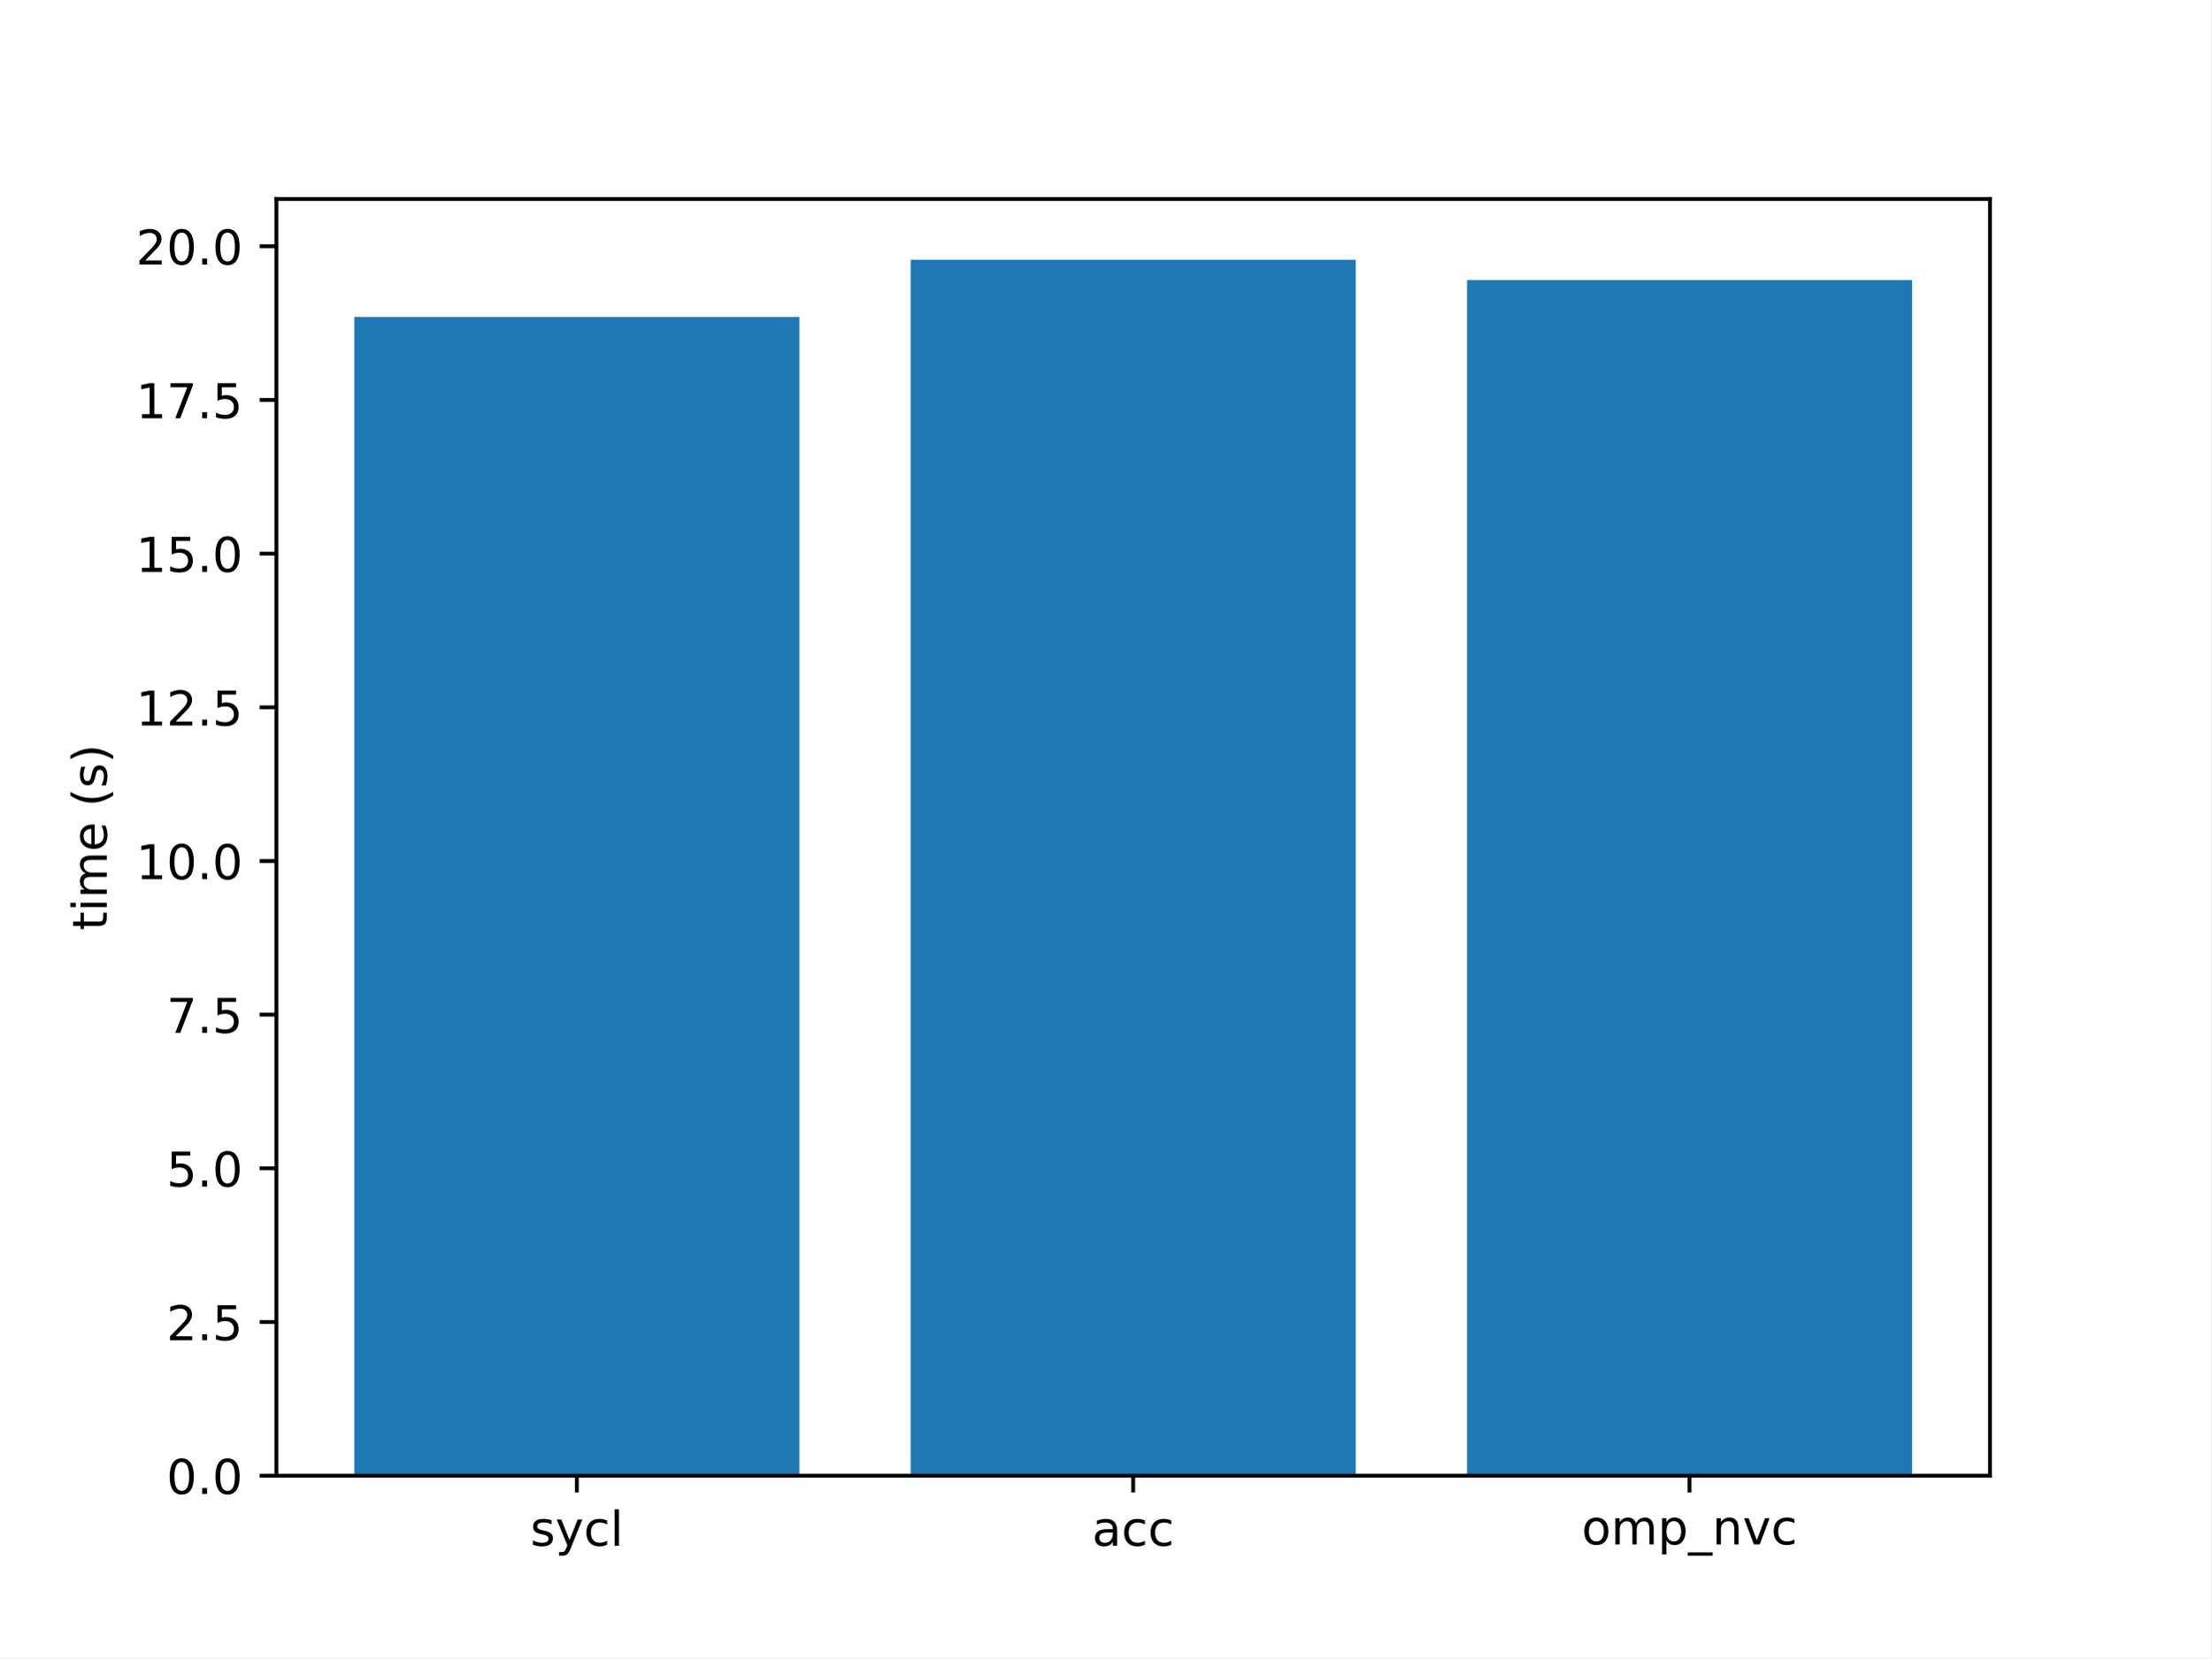
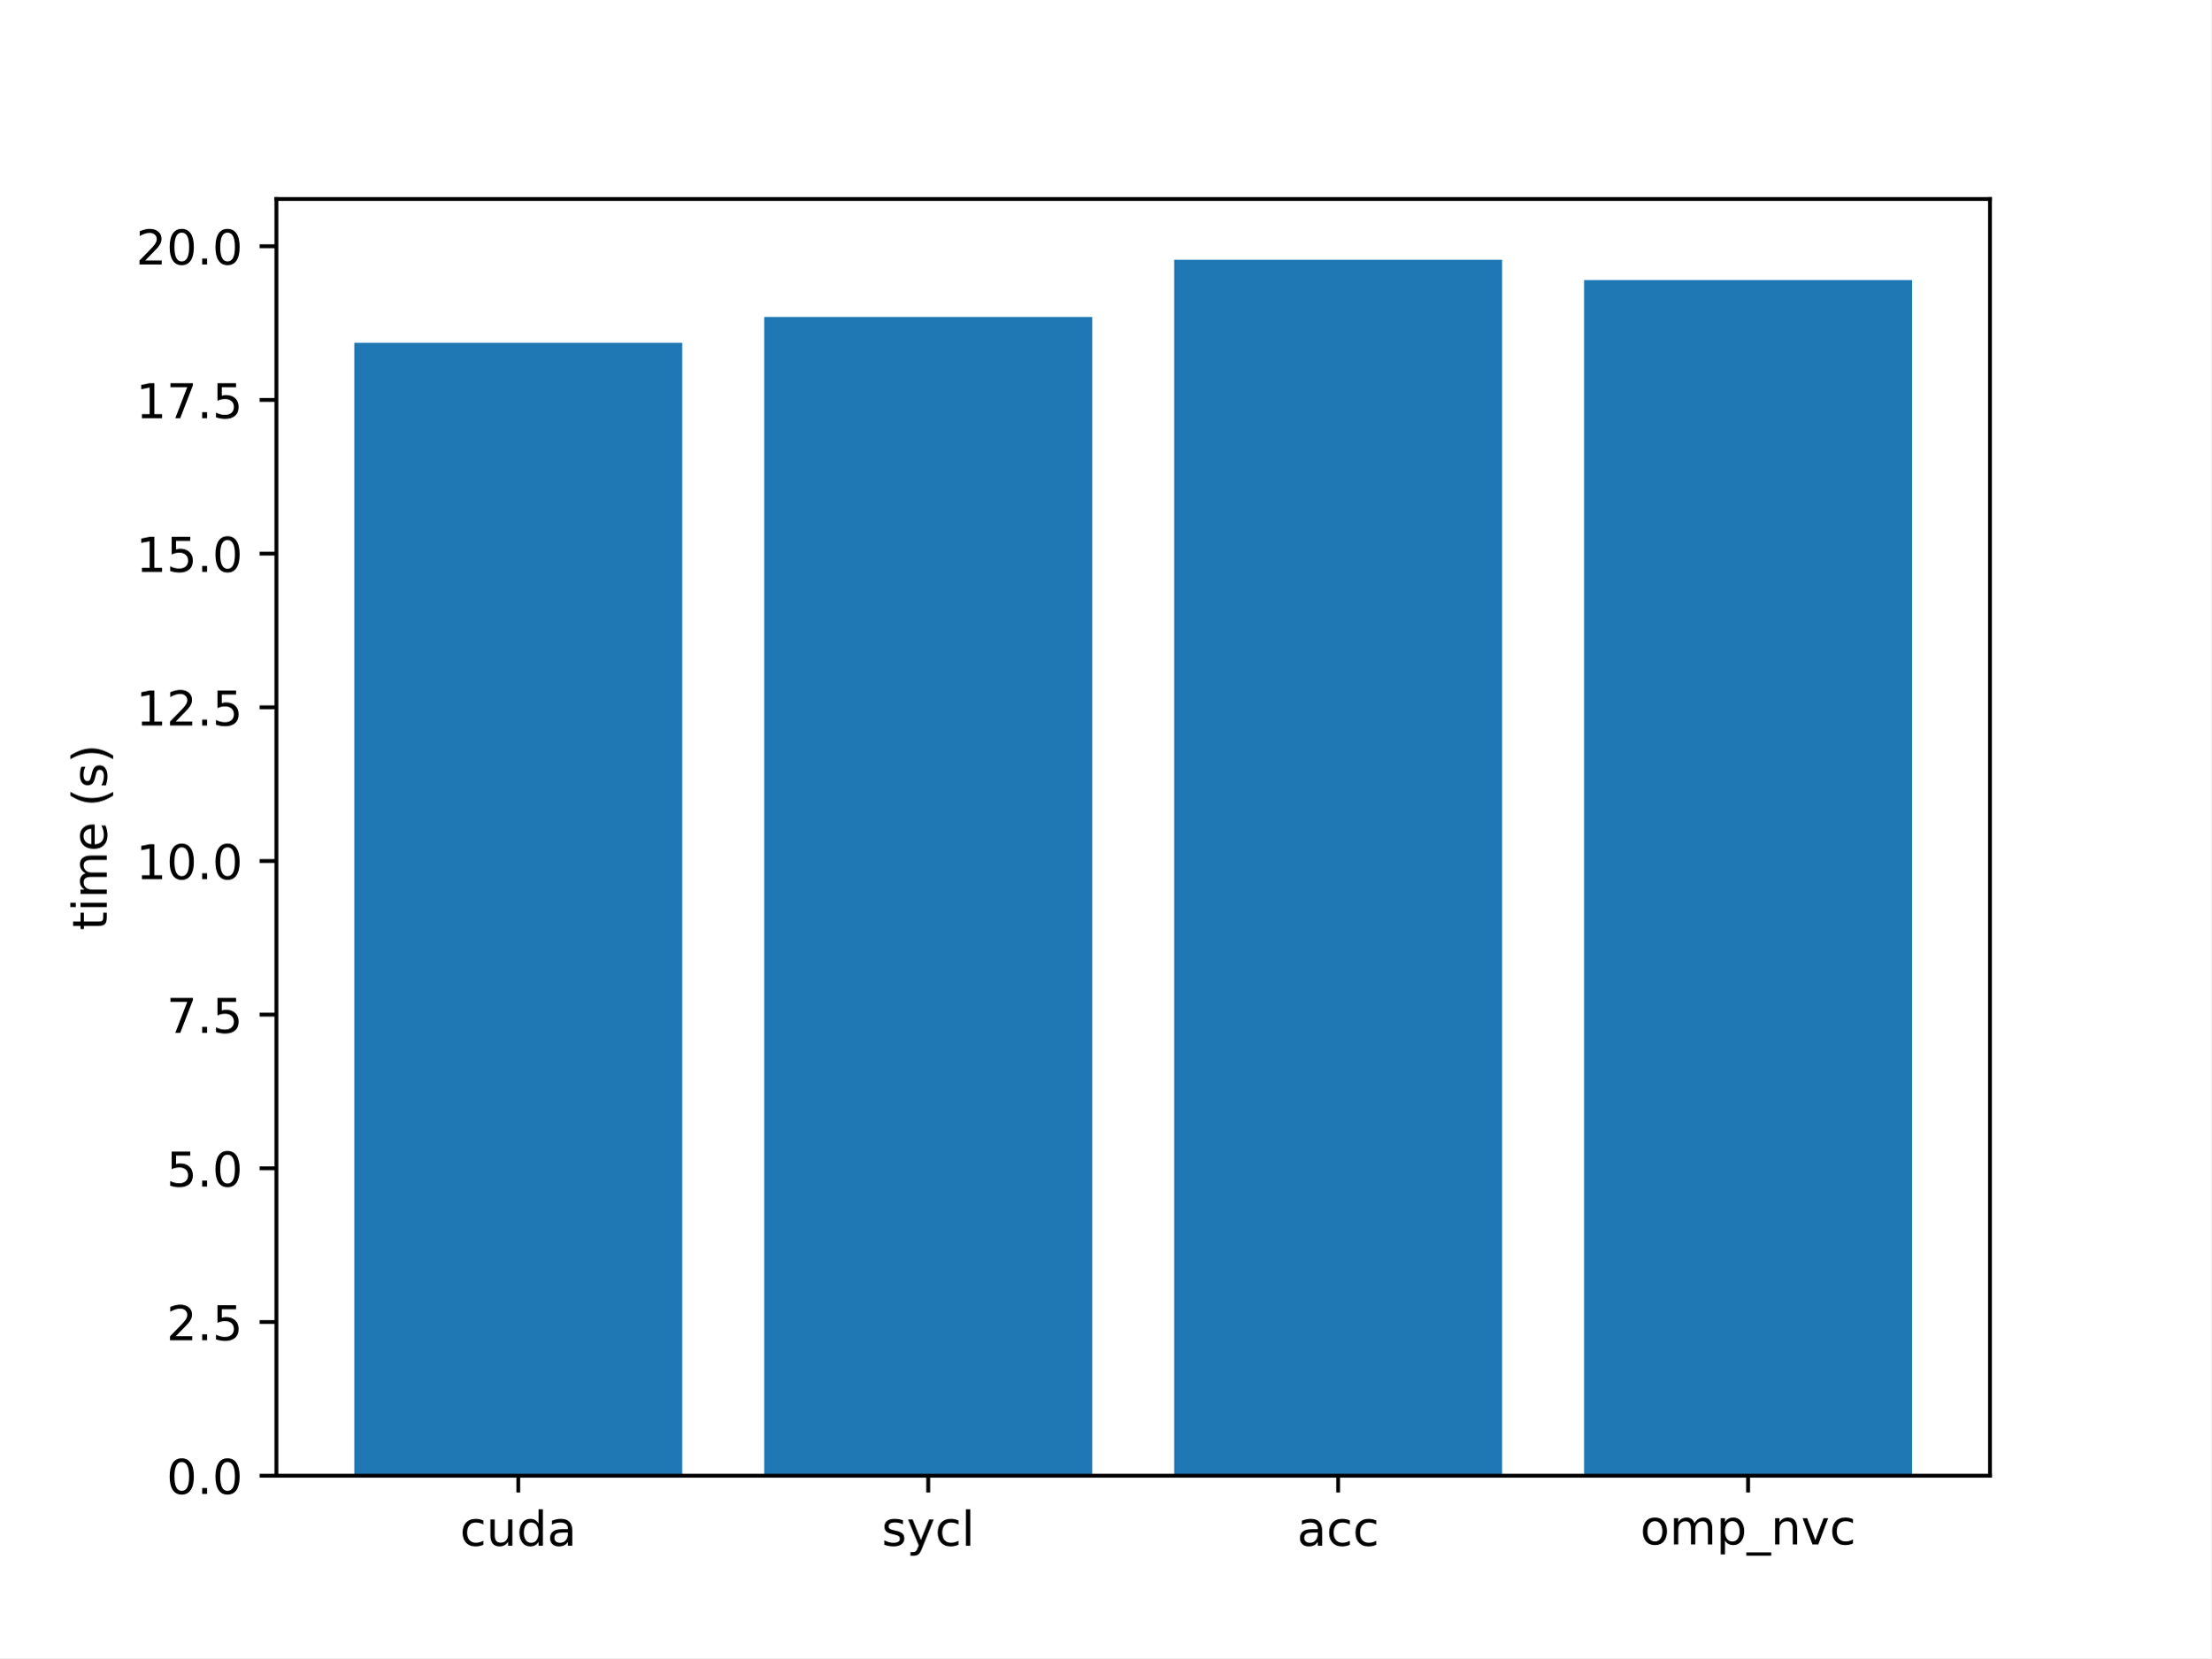
<svg xmlns="http://www.w3.org/2000/svg" xmlns:xlink="http://www.w3.org/1999/xlink" width="460.8pt" height="345.6pt" viewBox="0 0 460.8 345.6" version="1.1">
  <defs>
    <style type="text/css">*{stroke-linejoin: round; stroke-linecap: butt}</style>
  </defs>
  <g id="figure_1">
    <g id="patch_1">
      <path d="M 0 345.6  L 460.8 345.6  L 460.8 0  L 0 0  z " style="fill: #ffffff" />
    </g>
    <g id="axes_1">
      <g id="patch_2">
        <path d="M 57.6 307.584  L 414.72 307.584  L 414.72 41.472  L 57.6 41.472  z " style="fill: #ffffff" />
      </g>
      <g id="patch_3">
-         <path d="M 73.833 307.584  L 166.591 307.584  L 166.591 66.06  L 73.833 66.06  z " clip-path="url(#p9922073d2f)" style="fill: #1f77b4" />
+         <path d="M 73.833 307.584  L 142.181 307.584  L 142.181 71.441  L 73.833 71.441  z " clip-path="url(#p222f83604e)" style="fill: #1f77b4" />
      </g>
      <g id="patch_4">
-         <path d="M 189.781 307.584  L 282.539 307.584  L 282.539 54.144  L 189.781 54.144  z " clip-path="url(#p9922073d2f)" style="fill: #1f77b4" />
+         <path d="M 159.268 307.584  L 227.616 307.584  L 227.616 66.06  L 159.268 66.06  z " clip-path="url(#p222f83604e)" style="fill: #1f77b4" />
      </g>
      <g id="patch_5">
-         <path d="M 305.729 307.584  L 398.487 307.584  L 398.487 58.372  L 305.729 58.372  z " clip-path="url(#p9922073d2f)" style="fill: #1f77b4" />
+         <path d="M 244.704 307.584  L 313.052 307.584  L 313.052 54.144  L 244.704 54.144  z " clip-path="url(#p222f83604e)" style="fill: #1f77b4" />
+       </g>
+       <g id="patch_6">
+         <path d="M 330.139 307.584  L 398.487 307.584  L 398.487 58.372  L 330.139 58.372  z " clip-path="url(#p222f83604e)" style="fill: #1f77b4" />
      </g>
      <g id="matplotlib.axis_1">
        <g id="xtick_1">
          <g id="line2d_1">
            <defs>
-               <path id="mb2f488cdf9" d="M 0 0  L 0 3.5  " style="stroke: #000000; stroke-width: 0.8" />
+               <path id="mb27f988db0" d="M 0 0  L 0 3.5  " style="stroke: #000000; stroke-width: 0.8" />
            </defs>
            <g>
-               <use xlink:href="#mb2f488cdf9" x="120.212" y="307.584" style="stroke: #000000; stroke-width: 0.8" />
+               <use xlink:href="#mb27f988db0" x="108.007" y="307.584" style="stroke: #000000; stroke-width: 0.8" />
            </g>
          </g>
          <g id="text_1">
-             <g transform="translate(107.3315 322.1824) scale(0.1 -0.1)">
+             <g transform="translate(92.67252 322.1824) scale(0.1 -0.1)">
              <defs>
                <path id="DejaVuSans-20" transform="scale(0.015625)" />
+                 <path id="DejaVuSans-63" d="M 3122 3366  L 3122 2828  Q 2878 2963 2633 3030  Q 2388 3097 2138 3097  Q 1578 3097 1268 2742  Q 959 2388 959 1747  Q 959 1106 1268 751  Q 1578 397 2138 397  Q 2388 397 2633 464  Q 2878 531 3122 666  L 3122 134  Q 2881 22 2623 -34  Q 2366 -91 2075 -91  Q 1284 -91 818 406  Q 353 903 353 1747  Q 353 2603 823 3093  Q 1294 3584 2113 3584  Q 2378 3584 2631 3529  Q 2884 3475 3122 3366  z " transform="scale(0.015625)" />
+                 <path id="DejaVuSans-75" d="M 544 1381  L 544 3500  L 1119 3500  L 1119 1403  Q 1119 906 1312 657  Q 1506 409 1894 409  Q 2359 409 2629 706  Q 2900 1003 2900 1516  L 2900 3500  L 3475 3500  L 3475 0  L 2900 0  L 2900 538  Q 2691 219 2414 64  Q 2138 -91 1772 -91  Q 1169 -91 856 284  Q 544 659 544 1381  z M 1991 3584  L 1991 3584  z " transform="scale(0.015625)" />
+                 <path id="DejaVuSans-64" d="M 2906 2969  L 2906 4863  L 3481 4863  L 3481 0  L 2906 0  L 2906 525  Q 2725 213 2448 61  Q 2172 -91 1784 -91  Q 1150 -91 751 415  Q 353 922 353 1747  Q 353 2572 751 3078  Q 1150 3584 1784 3584  Q 2172 3584 2448 3432  Q 2725 3281 2906 2969  z M 947 1747  Q 947 1113 1208 752  Q 1469 391 1925 391  Q 2381 391 2643 752  Q 2906 1113 2906 1747  Q 2906 2381 2643 2742  Q 2381 3103 1925 3103  Q 1469 3103 1208 2742  Q 947 2381 947 1747  z " transform="scale(0.015625)" />
+                 <path id="DejaVuSans-61" d="M 2194 1759  Q 1497 1759 1228 1600  Q 959 1441 959 1056  Q 959 750 1161 570  Q 1363 391 1709 391  Q 2188 391 2477 730  Q 2766 1069 2766 1631  L 2766 1759  L 2194 1759  z M 3341 1997  L 3341 0  L 2766 0  L 2766 531  Q 2569 213 2275 61  Q 1981 -91 1556 -91  Q 1019 -91 701 211  Q 384 513 384 1019  Q 384 1609 779 1909  Q 1175 2209 1959 2209  L 2766 2209  L 2766 2266  Q 2766 2663 2505 2880  Q 2244 3097 1772 3097  Q 1472 3097 1187 3025  Q 903 2953 641 2809  L 641 3341  Q 956 3463 1253 3523  Q 1550 3584 1831 3584  Q 2591 3584 2966 3190  Q 3341 2797 3341 1997  z " transform="scale(0.015625)" />
+               </defs>
+               <use xlink:href="#DejaVuSans-20" />
+               <use xlink:href="#DejaVuSans-63" x="31.787" />
+               <use xlink:href="#DejaVuSans-75" x="86.768" />
+               <use xlink:href="#DejaVuSans-64" x="150.146" />
+               <use xlink:href="#DejaVuSans-61" x="213.623" />
+               <use xlink:href="#DejaVuSans-20" x="274.902" />
+             </g>
+           </g>
+         </g>
+         <g id="xtick_2">
+           <g id="line2d_2">
+             <g>
+               <use xlink:href="#mb27f988db0" x="193.442" y="307.584" style="stroke: #000000; stroke-width: 0.8" />
+             </g>
+           </g>
+           <g id="text_2">
+             <g transform="translate(180.5618 322.1824) scale(0.1 -0.1)">
+               <defs>
                <path id="DejaVuSans-73" d="M 2834 3397  L 2834 2853  Q 2591 2978 2328 3040  Q 2066 3103 1784 3103  Q 1356 3103 1142 2972  Q 928 2841 928 2578  Q 928 2378 1081 2264  Q 1234 2150 1697 2047  L 1894 2003  Q 2506 1872 2764 1633  Q 3022 1394 3022 966  Q 3022 478 2636 193  Q 2250 -91 1575 -91  Q 1294 -91 989 -36  Q 684 19 347 128  L 347 722  Q 666 556 975 473  Q 1284 391 1588 391  Q 1994 391 2212 530  Q 2431 669 2431 922  Q 2431 1156 2273 1281  Q 2116 1406 1581 1522  L 1381 1569  Q 847 1681 609 1914  Q 372 2147 372 2553  Q 372 3047 722 3315  Q 1072 3584 1716 3584  Q 2034 3584 2315 3537  Q 2597 3491 2834 3397  z " transform="scale(0.015625)" />
                <path id="DejaVuSans-79" d="M 2059 -325  Q 1816 -950 1584 -1140  Q 1353 -1331 966 -1331  L 506 -1331  L 506 -850  L 844 -850  Q 1081 -850 1212 -737  Q 1344 -625 1503 -206  L 1606 56  L 191 3500  L 800 3500  L 1894 763  L 2988 3500  L 3597 3500  L 2059 -325  z " transform="scale(0.015625)" />
-                 <path id="DejaVuSans-63" d="M 3122 3366  L 3122 2828  Q 2878 2963 2633 3030  Q 2388 3097 2138 3097  Q 1578 3097 1268 2742  Q 959 2388 959 1747  Q 959 1106 1268 751  Q 1578 397 2138 397  Q 2388 397 2633 464  Q 2878 531 3122 666  L 3122 134  Q 2881 22 2623 -34  Q 2366 -91 2075 -91  Q 1284 -91 818 406  Q 353 903 353 1747  Q 353 2603 823 3093  Q 1294 3584 2113 3584  Q 2378 3584 2631 3529  Q 2884 3475 3122 3366  z " transform="scale(0.015625)" />
                <path id="DejaVuSans-6c" d="M 603 4863  L 1178 4863  L 1178 0  L 603 0  L 603 4863  z " transform="scale(0.015625)" />
              </defs>
              <use xlink:href="#DejaVuSans-20" />
              <use xlink:href="#DejaVuSans-73" x="31.787" />
              <use xlink:href="#DejaVuSans-79" x="83.887" />
              <use xlink:href="#DejaVuSans-63" x="143.066" />
              <use xlink:href="#DejaVuSans-6c" x="198.047" />
              <use xlink:href="#DejaVuSans-20" x="225.83" />
            </g>
          </g>
        </g>
-         <g id="xtick_2">
-           <g id="line2d_2">
-             <g>
-               <use xlink:href="#mb2f488cdf9" x="236.16" y="307.584" style="stroke: #000000; stroke-width: 0.8" />
-             </g>
-           </g>
-           <g id="text_2">
-             <g transform="translate(224.4194 322.1824) scale(0.1 -0.1)">
-               <defs>
-                 <path id="DejaVuSans-61" d="M 2194 1759  Q 1497 1759 1228 1600  Q 959 1441 959 1056  Q 959 750 1161 570  Q 1363 391 1709 391  Q 2188 391 2477 730  Q 2766 1069 2766 1631  L 2766 1759  L 2194 1759  z M 3341 1997  L 3341 0  L 2766 0  L 2766 531  Q 2569 213 2275 61  Q 1981 -91 1556 -91  Q 1019 -91 701 211  Q 384 513 384 1019  Q 384 1609 779 1909  Q 1175 2209 1959 2209  L 2766 2209  L 2766 2266  Q 2766 2663 2505 2880  Q 2244 3097 1772 3097  Q 1472 3097 1187 3025  Q 903 2953 641 2809  L 641 3341  Q 956 3463 1253 3523  Q 1550 3584 1831 3584  Q 2591 3584 2966 3190  Q 3341 2797 3341 1997  z " transform="scale(0.015625)" />
-               </defs>
+         <g id="xtick_3">
+           <g id="line2d_3">
+             <g>
+               <use xlink:href="#mb27f988db0" x="278.878" y="307.584" style="stroke: #000000; stroke-width: 0.8" />
+             </g>
+           </g>
+           <g id="text_3">
+             <g transform="translate(267.1371 322.1824) scale(0.1 -0.1)">
              <use xlink:href="#DejaVuSans-20" />
              <use xlink:href="#DejaVuSans-61" x="31.787" />
              <use xlink:href="#DejaVuSans-63" x="93.066" />
              <use xlink:href="#DejaVuSans-63" x="148.047" />
              <use xlink:href="#DejaVuSans-20" x="203.027" />
            </g>
          </g>
        </g>
-         <g id="xtick_3">
-           <g id="line2d_3">
-             <g>
-               <use xlink:href="#mb2f488cdf9" x="352.108" y="307.584" style="stroke: #000000; stroke-width: 0.8" />
-             </g>
-           </g>
-           <g id="text_3">
-             <g transform="translate(326.4487 321.9043) scale(0.1 -0.1)">
+         <g id="xtick_4">
+           <g id="line2d_4">
+             <g>
+               <use xlink:href="#mb27f988db0" x="364.313" y="307.584" style="stroke: #000000; stroke-width: 0.8" />
+             </g>
+           </g>
+           <g id="text_4">
+             <g transform="translate(338.6537 321.9043) scale(0.1 -0.1)">
              <defs>
                <path id="DejaVuSans-6f" d="M 1959 3097  Q 1497 3097 1228 2736  Q 959 2375 959 1747  Q 959 1119 1226 758  Q 1494 397 1959 397  Q 2419 397 2687 759  Q 2956 1122 2956 1747  Q 2956 2369 2687 2733  Q 2419 3097 1959 3097  z M 1959 3584  Q 2709 3584 3137 3096  Q 3566 2609 3566 1747  Q 3566 888 3137 398  Q 2709 -91 1959 -91  Q 1206 -91 779 398  Q 353 888 353 1747  Q 353 2609 779 3096  Q 1206 3584 1959 3584  z " transform="scale(0.015625)" />
                <path id="DejaVuSans-6d" d="M 3328 2828  Q 3544 3216 3844 3400  Q 4144 3584 4550 3584  Q 5097 3584 5394 3201  Q 5691 2819 5691 2113  L 5691 0  L 5113 0  L 5113 2094  Q 5113 2597 4934 2840  Q 4756 3084 4391 3084  Q 3944 3084 3684 2787  Q 3425 2491 3425 1978  L 3425 0  L 2847 0  L 2847 2094  Q 2847 2600 2669 2842  Q 2491 3084 2119 3084  Q 1678 3084 1418 2786  Q 1159 2488 1159 1978  L 1159 0  L 581 0  L 581 3500  L 1159 3500  L 1159 2956  Q 1356 3278 1631 3431  Q 1906 3584 2284 3584  Q 2666 3584 2933 3390  Q 3200 3197 3328 2828  z " transform="scale(0.015625)" />
                <path id="DejaVuSans-70" d="M 1159 525  L 1159 -1331  L 581 -1331  L 581 3500  L 1159 3500  L 1159 2969  Q 1341 3281 1617 3432  Q 1894 3584 2278 3584  Q 2916 3584 3314 3078  Q 3713 2572 3713 1747  Q 3713 922 3314 415  Q 2916 -91 2278 -91  Q 1894 -91 1617 61  Q 1341 213 1159 525  z M 3116 1747  Q 3116 2381 2855 2742  Q 2594 3103 2138 3103  Q 1681 3103 1420 2742  Q 1159 2381 1159 1747  Q 1159 1113 1420 752  Q 1681 391 2138 391  Q 2594 391 2855 752  Q 3116 1113 3116 1747  z " transform="scale(0.015625)" />
                <path id="DejaVuSans-5f" d="M 3263 -1063  L 3263 -1509  L -63 -1509  L -63 -1063  L 3263 -1063  z " transform="scale(0.015625)" />
                <path id="DejaVuSans-6e" d="M 3513 2113  L 3513 0  L 2938 0  L 2938 2094  Q 2938 2591 2744 2837  Q 2550 3084 2163 3084  Q 1697 3084 1428 2787  Q 1159 2491 1159 1978  L 1159 0  L 581 0  L 581 3500  L 1159 3500  L 1159 2956  Q 1366 3272 1645 3428  Q 1925 3584 2291 3584  Q 2894 3584 3203 3211  Q 3513 2838 3513 2113  z " transform="scale(0.015625)" />
                <path id="DejaVuSans-76" d="M 191 3500  L 800 3500  L 1894 563  L 2988 3500  L 3597 3500  L 2284 0  L 1503 0  L 191 3500  z " transform="scale(0.015625)" />
              </defs>
              <use xlink:href="#DejaVuSans-20" />
              <use xlink:href="#DejaVuSans-6f" x="31.787" />
              <use xlink:href="#DejaVuSans-6d" x="92.969" />
              <use xlink:href="#DejaVuSans-70" x="190.381" />
              <use xlink:href="#DejaVuSans-5f" x="253.857" />
              <use xlink:href="#DejaVuSans-6e" x="303.857" />
              <use xlink:href="#DejaVuSans-76" x="367.236" />
              <use xlink:href="#DejaVuSans-63" x="426.416" />
              <use xlink:href="#DejaVuSans-20" x="481.396" />
            </g>
          </g>
        </g>
      </g>
      <g id="matplotlib.axis_2">
        <g id="ytick_1">
-           <g id="line2d_4">
+           <g id="line2d_5">
            <defs>
-               <path id="m3460db2caf" d="M 0 0  L -3.5 0  " style="stroke: #000000; stroke-width: 0.8" />
+               <path id="mdfe67e753b" d="M 0 0  L -3.5 0  " style="stroke: #000000; stroke-width: 0.8" />
            </defs>
            <g>
-               <use xlink:href="#m3460db2caf" x="57.6" y="307.584" style="stroke: #000000; stroke-width: 0.8" />
-             </g>
-           </g>
-           <g id="text_4">
+               <use xlink:href="#mdfe67e753b" x="57.6" y="307.584" style="stroke: #000000; stroke-width: 0.8" />
+             </g>
+           </g>
+           <g id="text_5">
            <g transform="translate(34.69687 311.3832) scale(0.1 -0.1)">
              <defs>
                <path id="DejaVuSans-30" d="M 2034 4250  Q 1547 4250 1301 3770  Q 1056 3291 1056 2328  Q 1056 1369 1301 889  Q 1547 409 2034 409  Q 2525 409 2770 889  Q 3016 1369 3016 2328  Q 3016 3291 2770 3770  Q 2525 4250 2034 4250  z M 2034 4750  Q 2819 4750 3233 4129  Q 3647 3509 3647 2328  Q 3647 1150 3233 529  Q 2819 -91 2034 -91  Q 1250 -91 836 529  Q 422 1150 422 2328  Q 422 3509 836 4129  Q 1250 4750 2034 4750  z " transform="scale(0.015625)" />
                <path id="DejaVuSans-2e" d="M 684 794  L 1344 794  L 1344 0  L 684 0  L 684 794  z " transform="scale(0.015625)" />
              </defs>
              <use xlink:href="#DejaVuSans-30" />
              <use xlink:href="#DejaVuSans-2e" x="63.623" />
              <use xlink:href="#DejaVuSans-30" x="95.41" />
            </g>
          </g>
        </g>
        <g id="ytick_2">
-           <g id="line2d_5">
-             <g>
-               <use xlink:href="#m3460db2caf" x="57.6" y="275.552" style="stroke: #000000; stroke-width: 0.8" />
-             </g>
-           </g>
-           <g id="text_5">
+           <g id="line2d_6">
+             <g>
+               <use xlink:href="#mdfe67e753b" x="57.6" y="275.552" style="stroke: #000000; stroke-width: 0.8" />
+             </g>
+           </g>
+           <g id="text_6">
            <g transform="translate(34.69687 279.3509) scale(0.1 -0.1)">
              <defs>
                <path id="DejaVuSans-32" d="M 1228 531  L 3431 531  L 3431 0  L 469 0  L 469 531  Q 828 903 1448 1529  Q 2069 2156 2228 2338  Q 2531 2678 2651 2914  Q 2772 3150 2772 3378  Q 2772 3750 2511 3984  Q 2250 4219 1831 4219  Q 1534 4219 1204 4116  Q 875 4013 500 3803  L 500 4441  Q 881 4594 1212 4672  Q 1544 4750 1819 4750  Q 2544 4750 2975 4387  Q 3406 4025 3406 3419  Q 3406 3131 3298 2873  Q 3191 2616 2906 2266  Q 2828 2175 2409 1742  Q 1991 1309 1228 531  z " transform="scale(0.015625)" />
                <path id="DejaVuSans-35" d="M 691 4666  L 3169 4666  L 3169 4134  L 1269 4134  L 1269 2991  Q 1406 3038 1543 3061  Q 1681 3084 1819 3084  Q 2600 3084 3056 2656  Q 3513 2228 3513 1497  Q 3513 744 3044 326  Q 2575 -91 1722 -91  Q 1428 -91 1123 -41  Q 819 9 494 109  L 494 744  Q 775 591 1075 516  Q 1375 441 1709 441  Q 2250 441 2565 725  Q 2881 1009 2881 1497  Q 2881 1984 2565 2268  Q 2250 2553 1709 2553  Q 1456 2553 1204 2497  Q 953 2441 691 2322  L 691 4666  z " transform="scale(0.015625)" />
              </defs>
              <use xlink:href="#DejaVuSans-32" />
              <use xlink:href="#DejaVuSans-2e" x="63.623" />
              <use xlink:href="#DejaVuSans-35" x="95.41" />
            </g>
          </g>
        </g>
        <g id="ytick_3">
-           <g id="line2d_6">
-             <g>
-               <use xlink:href="#m3460db2caf" x="57.6" y="243.519" style="stroke: #000000; stroke-width: 0.8" />
-             </g>
-           </g>
-           <g id="text_6">
+           <g id="line2d_7">
+             <g>
+               <use xlink:href="#mdfe67e753b" x="57.6" y="243.519" style="stroke: #000000; stroke-width: 0.8" />
+             </g>
+           </g>
+           <g id="text_7">
            <g transform="translate(34.69687 247.3185) scale(0.1 -0.1)">
              <use xlink:href="#DejaVuSans-35" />
              <use xlink:href="#DejaVuSans-2e" x="63.623" />
              <use xlink:href="#DejaVuSans-30" x="95.41" />
            </g>
          </g>
        </g>
        <g id="ytick_4">
-           <g id="line2d_7">
-             <g>
-               <use xlink:href="#m3460db2caf" x="57.6" y="211.487" style="stroke: #000000; stroke-width: 0.8" />
-             </g>
-           </g>
-           <g id="text_7">
+           <g id="line2d_8">
+             <g>
+               <use xlink:href="#mdfe67e753b" x="57.6" y="211.487" style="stroke: #000000; stroke-width: 0.8" />
+             </g>
+           </g>
+           <g id="text_8">
            <g transform="translate(34.69687 215.2862) scale(0.1 -0.1)">
              <defs>
                <path id="DejaVuSans-37" d="M 525 4666  L 3525 4666  L 3525 4397  L 1831 0  L 1172 0  L 2766 4134  L 525 4134  L 525 4666  z " transform="scale(0.015625)" />
              </defs>
              <use xlink:href="#DejaVuSans-37" />
              <use xlink:href="#DejaVuSans-2e" x="63.623" />
              <use xlink:href="#DejaVuSans-35" x="95.41" />
            </g>
          </g>
        </g>
        <g id="ytick_5">
-           <g id="line2d_8">
-             <g>
-               <use xlink:href="#m3460db2caf" x="57.6" y="179.455" style="stroke: #000000; stroke-width: 0.8" />
-             </g>
-           </g>
-           <g id="text_8">
+           <g id="line2d_9">
+             <g>
+               <use xlink:href="#mdfe67e753b" x="57.6" y="179.455" style="stroke: #000000; stroke-width: 0.8" />
+             </g>
+           </g>
+           <g id="text_9">
            <g transform="translate(28.33438 183.2538) scale(0.1 -0.1)">
              <defs>
                <path id="DejaVuSans-31" d="M 794 531  L 1825 531  L 1825 4091  L 703 3866  L 703 4441  L 1819 4666  L 2450 4666  L 2450 531  L 3481 531  L 3481 0  L 794 0  L 794 531  z " transform="scale(0.015625)" />
              </defs>
              <use xlink:href="#DejaVuSans-31" />
              <use xlink:href="#DejaVuSans-30" x="63.623" />
              <use xlink:href="#DejaVuSans-2e" x="127.246" />
              <use xlink:href="#DejaVuSans-30" x="159.033" />
            </g>
          </g>
        </g>
        <g id="ytick_6">
-           <g id="line2d_9">
-             <g>
-               <use xlink:href="#m3460db2caf" x="57.6" y="147.422" style="stroke: #000000; stroke-width: 0.8" />
-             </g>
-           </g>
-           <g id="text_9">
+           <g id="line2d_10">
+             <g>
+               <use xlink:href="#mdfe67e753b" x="57.6" y="147.422" style="stroke: #000000; stroke-width: 0.8" />
+             </g>
+           </g>
+           <g id="text_10">
            <g transform="translate(28.33438 151.2214) scale(0.1 -0.1)">
              <use xlink:href="#DejaVuSans-31" />
              <use xlink:href="#DejaVuSans-32" x="63.623" />
              <use xlink:href="#DejaVuSans-2e" x="127.246" />
              <use xlink:href="#DejaVuSans-35" x="159.033" />
            </g>
          </g>
        </g>
        <g id="ytick_7">
-           <g id="line2d_10">
-             <g>
-               <use xlink:href="#m3460db2caf" x="57.6" y="115.39" style="stroke: #000000; stroke-width: 0.8" />
-             </g>
-           </g>
-           <g id="text_10">
+           <g id="line2d_11">
+             <g>
+               <use xlink:href="#mdfe67e753b" x="57.6" y="115.39" style="stroke: #000000; stroke-width: 0.8" />
+             </g>
+           </g>
+           <g id="text_11">
            <g transform="translate(28.33438 119.1891) scale(0.1 -0.1)">
              <use xlink:href="#DejaVuSans-31" />
              <use xlink:href="#DejaVuSans-35" x="63.623" />
              <use xlink:href="#DejaVuSans-2e" x="127.246" />
              <use xlink:href="#DejaVuSans-30" x="159.033" />
            </g>
          </g>
        </g>
        <g id="ytick_8">
-           <g id="line2d_11">
-             <g>
-               <use xlink:href="#m3460db2caf" x="57.6" y="83.358" style="stroke: #000000; stroke-width: 0.8" />
-             </g>
-           </g>
-           <g id="text_11">
+           <g id="line2d_12">
+             <g>
+               <use xlink:href="#mdfe67e753b" x="57.6" y="83.358" style="stroke: #000000; stroke-width: 0.8" />
+             </g>
+           </g>
+           <g id="text_12">
            <g transform="translate(28.33438 87.15673) scale(0.1 -0.1)">
              <use xlink:href="#DejaVuSans-31" />
              <use xlink:href="#DejaVuSans-37" x="63.623" />
              <use xlink:href="#DejaVuSans-2e" x="127.246" />
              <use xlink:href="#DejaVuSans-35" x="159.033" />
            </g>
          </g>
        </g>
        <g id="ytick_9">
-           <g id="line2d_12">
-             <g>
-               <use xlink:href="#m3460db2caf" x="57.6" y="51.325" style="stroke: #000000; stroke-width: 0.8" />
-             </g>
-           </g>
-           <g id="text_12">
+           <g id="line2d_13">
+             <g>
+               <use xlink:href="#mdfe67e753b" x="57.6" y="51.325" style="stroke: #000000; stroke-width: 0.8" />
+             </g>
+           </g>
+           <g id="text_13">
            <g transform="translate(28.33438 55.12437) scale(0.1 -0.1)">
              <use xlink:href="#DejaVuSans-32" />
              <use xlink:href="#DejaVuSans-30" x="63.623" />
              <use xlink:href="#DejaVuSans-2e" x="127.246" />
              <use xlink:href="#DejaVuSans-30" x="159.033" />
            </g>
          </g>
        </g>
-         <g id="text_13">
+         <g id="text_14">
          <g transform="translate(22.25469 193.9194) rotate(-90) scale(0.1 -0.1)">
            <defs>
              <path id="DejaVuSans-74" d="M 1172 4494  L 1172 3500  L 2356 3500  L 2356 3053  L 1172 3053  L 1172 1153  Q 1172 725 1289 603  Q 1406 481 1766 481  L 2356 481  L 2356 0  L 1766 0  Q 1100 0 847 248  Q 594 497 594 1153  L 594 3053  L 172 3053  L 172 3500  L 594 3500  L 594 4494  L 1172 4494  z " transform="scale(0.015625)" />
              <path id="DejaVuSans-69" d="M 603 3500  L 1178 3500  L 1178 0  L 603 0  L 603 3500  z M 603 4863  L 1178 4863  L 1178 4134  L 603 4134  L 603 4863  z " transform="scale(0.015625)" />
              <path id="DejaVuSans-65" d="M 3597 1894  L 3597 1613  L 953 1613  Q 991 1019 1311 708  Q 1631 397 2203 397  Q 2534 397 2845 478  Q 3156 559 3463 722  L 3463 178  Q 3153 47 2828 -22  Q 2503 -91 2169 -91  Q 1331 -91 842 396  Q 353 884 353 1716  Q 353 2575 817 3079  Q 1281 3584 2069 3584  Q 2775 3584 3186 3129  Q 3597 2675 3597 1894  z M 3022 2063  Q 3016 2534 2758 2815  Q 2500 3097 2075 3097  Q 1594 3097 1305 2825  Q 1016 2553 972 2059  L 3022 2063  z " transform="scale(0.015625)" />
              <path id="DejaVuSans-28" d="M 1984 4856  Q 1566 4138 1362 3434  Q 1159 2731 1159 2009  Q 1159 1288 1364 580  Q 1569 -128 1984 -844  L 1484 -844  Q 1016 -109 783 600  Q 550 1309 550 2009  Q 550 2706 781 3412  Q 1013 4119 1484 4856  L 1984 4856  z " transform="scale(0.015625)" />
              <path id="DejaVuSans-29" d="M 513 4856  L 1013 4856  Q 1481 4119 1714 3412  Q 1947 2706 1947 2009  Q 1947 1309 1714 600  Q 1481 -109 1013 -844  L 513 -844  Q 928 -128 1133 580  Q 1338 1288 1338 2009  Q 1338 2731 1133 3434  Q 928 4138 513 4856  z " transform="scale(0.015625)" />
            </defs>
            <use xlink:href="#DejaVuSans-74" />
            <use xlink:href="#DejaVuSans-69" x="39.209" />
            <use xlink:href="#DejaVuSans-6d" x="66.992" />
            <use xlink:href="#DejaVuSans-65" x="164.404" />
            <use xlink:href="#DejaVuSans-20" x="225.928" />
            <use xlink:href="#DejaVuSans-28" x="257.715" />
            <use xlink:href="#DejaVuSans-73" x="296.729" />
            <use xlink:href="#DejaVuSans-29" x="348.828" />
          </g>
        </g>
      </g>
-       <g id="patch_6">
+       <g id="patch_7">
        <path d="M 57.6 307.584  L 57.6 41.472  " style="fill: none; stroke: #000000; stroke-width: 0.8; stroke-linejoin: miter; stroke-linecap: square" />
      </g>
-       <g id="patch_7">
+       <g id="patch_8">
        <path d="M 414.72 307.584  L 414.72 41.472  " style="fill: none; stroke: #000000; stroke-width: 0.8; stroke-linejoin: miter; stroke-linecap: square" />
      </g>
-       <g id="patch_8">
+       <g id="patch_9">
        <path d="M 57.6 307.584  L 414.72 307.584  " style="fill: none; stroke: #000000; stroke-width: 0.8; stroke-linejoin: miter; stroke-linecap: square" />
      </g>
-       <g id="patch_9">
+       <g id="patch_10">
        <path d="M 57.6 41.472  L 414.72 41.472  " style="fill: none; stroke: #000000; stroke-width: 0.8; stroke-linejoin: miter; stroke-linecap: square" />
      </g>
    </g>
  </g>
  <defs>
-     <clipPath id="p9922073d2f">
+     <clipPath id="p222f83604e">
      <rect x="57.6" y="41.472" width="357.12" height="266.112" />
    </clipPath>
  </defs>
</svg>
